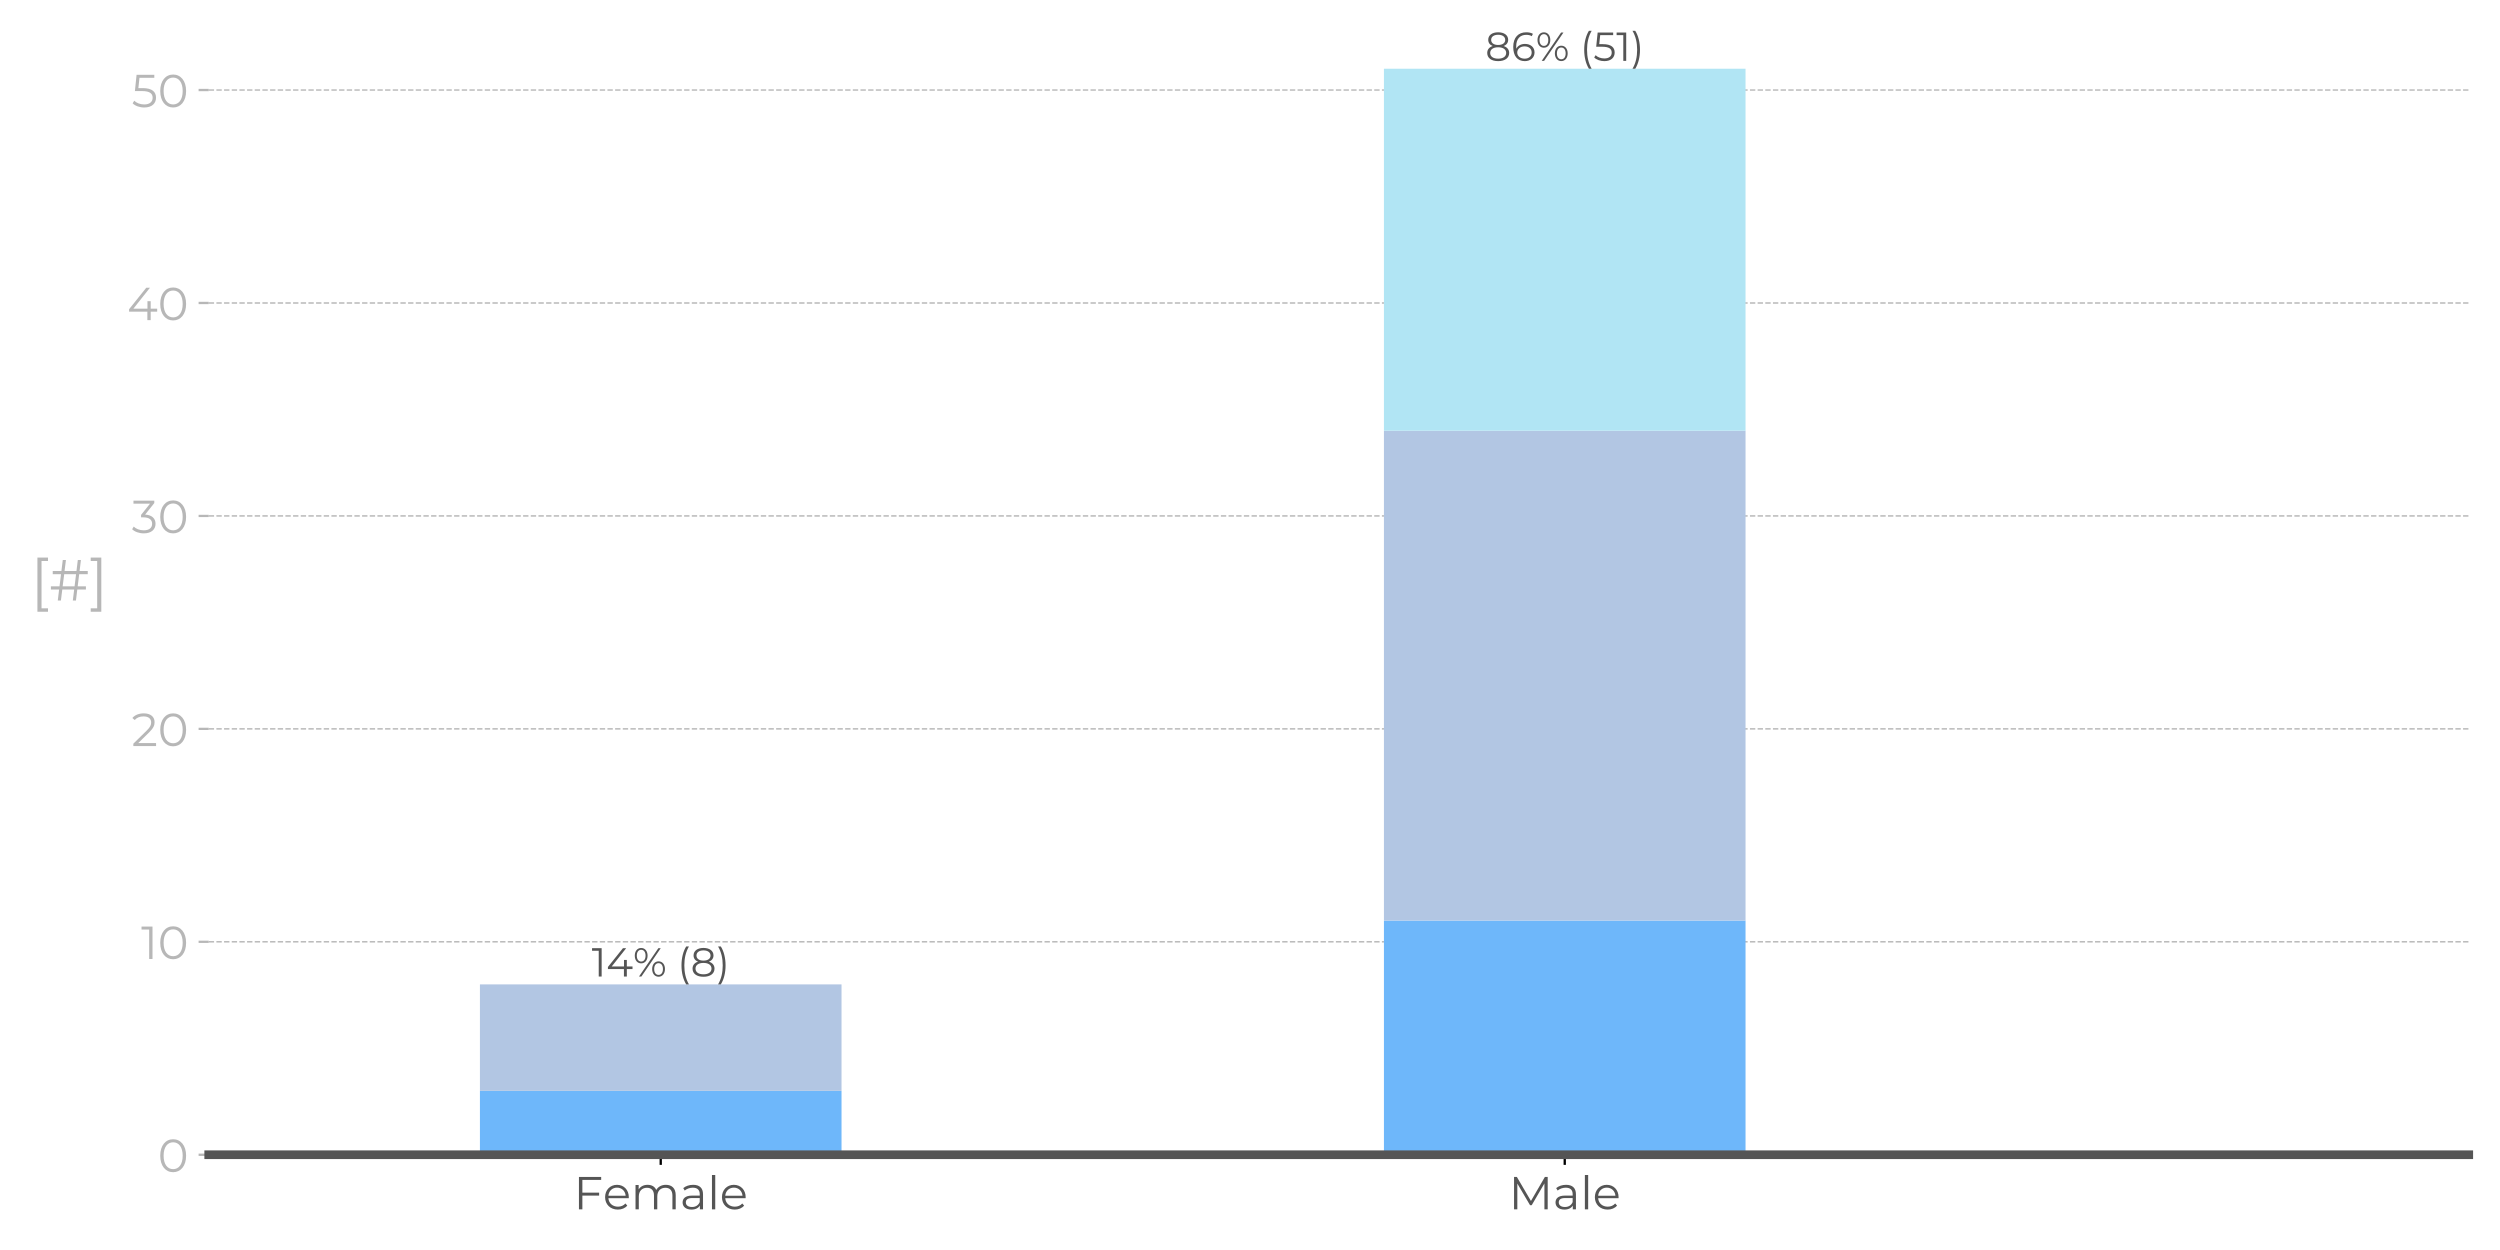
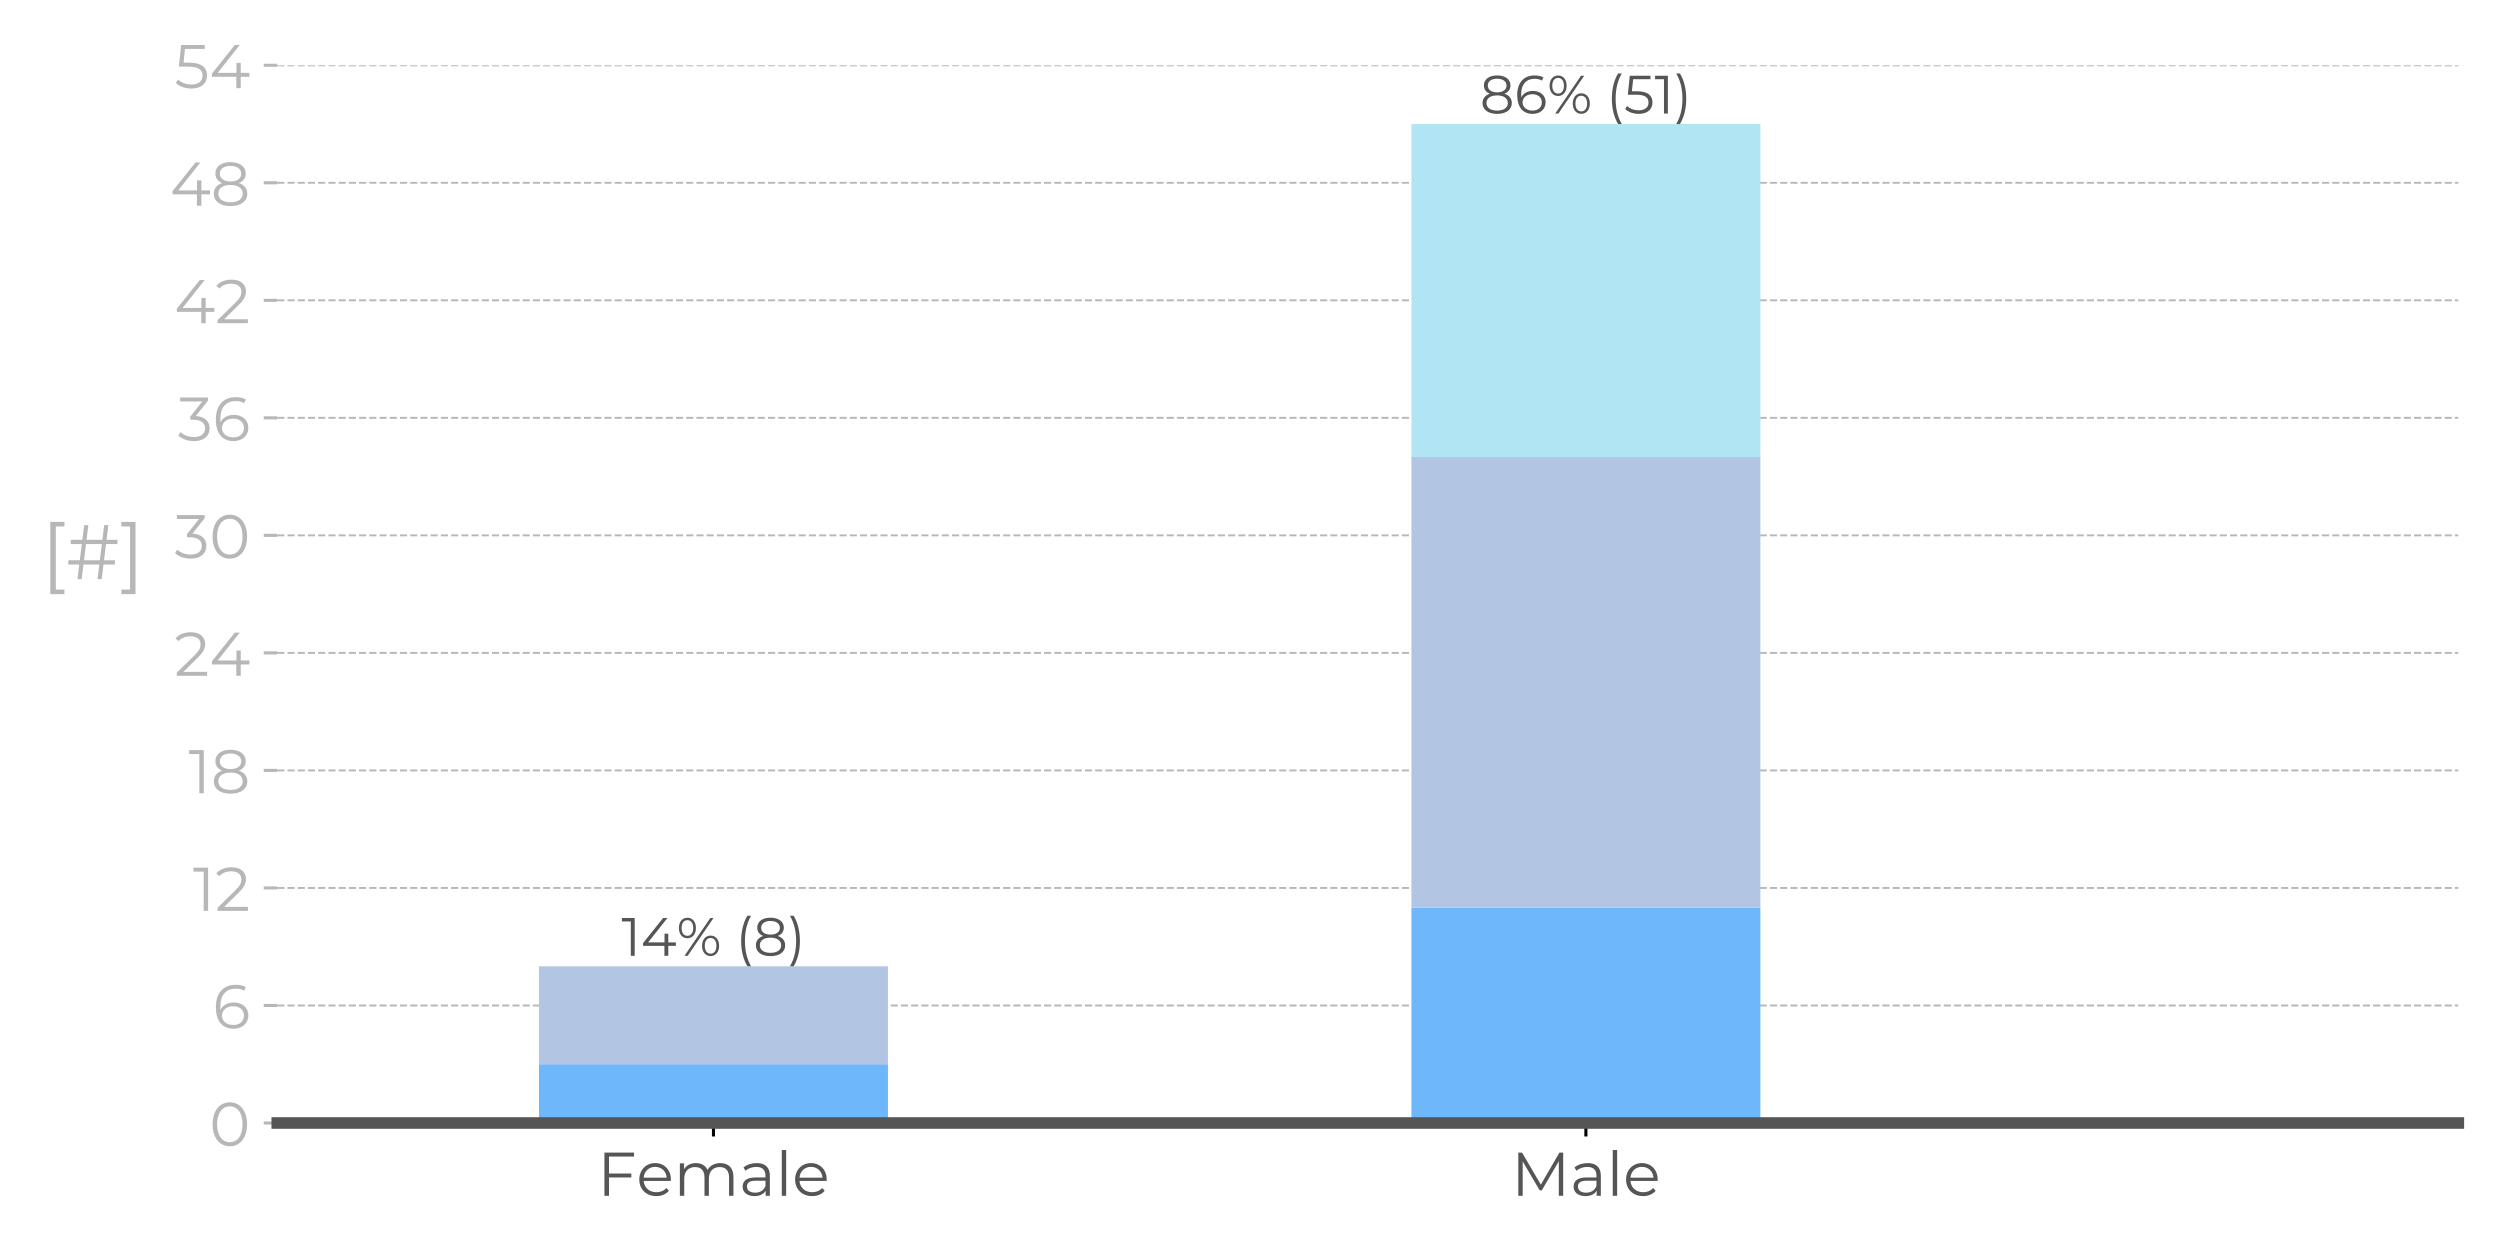
- <svg xmlns="http://www.w3.org/2000/svg" xmlns:xlink="http://www.w3.org/1999/xlink" width="864pt" height="432pt" viewBox="0 0 864 432" version="1.1">
+ <svg xmlns="http://www.w3.org/2000/svg" xmlns:xlink="http://www.w3.org/1999/xlink" width="648pt" height="324pt" viewBox="0 0 648 324" version="1.1">
  <defs>
    <style type="text/css">*{stroke-linejoin: round; stroke-linecap: butt}</style>
  </defs>
  <g id="figure_1">
    <g id="patch_1">
-       <path d="M 0 432  L 864 432  L 864 0  L 0 0  L 0 432  z " style="fill: none" />
+       <path d="M 0 324  L 648 324  L 648 0  L 0 0  L 0 324  z " style="fill: none" />
    </g>
    <g id="axes_1">
      <g id="patch_2">
-         <path d="M 72.135 399.08  L 853.2 399.08  L 853.2 23.76  L 72.135 23.76  L 72.135 399.08  z " style="fill: none" />
+         <path d="M 71.865 291.08  L 637.2 291.08  L 637.2 16.92  L 71.865 16.92  L 71.865 291.08  z " style="fill: none" />
      </g>
      <g id="matplotlib.axis_1">
        <g id="xtick_1">
          <g id="line2d_1">
            <defs>
-               <path id="m3e005962bb" d="M 0 0  L 0 3.5  " style="stroke: #000000; stroke-width: 0.8" />
+               <path id="m289c5658fe" d="M 0 0  L 0 3.5  " style="stroke: #000000; stroke-width: 0.8" />
            </defs>
            <g>
-               <use xlink:href="#m3e005962bb" x="228.348" y="399.08" style="stroke: #000000; stroke-width: 0.8" />
+               <use xlink:href="#m289c5658fe" x="184.932" y="291.08" style="stroke: #000000; stroke-width: 0.8" />
            </g>
          </g>
          <g id="text_1">
-             <g style="fill: #555555" transform="translate(198.2593 417.9525)scale(0.16 -0.16)">
+             <g style="fill: #555555" transform="translate(154.8433 309.9525)scale(0.16 -0.16)">
              <defs>
                <path id="Montserrat-Regular-46" d="M 3802 4070  L 3802 4480  L 730 4480  L 730 0  L 1203 0  L 1203 1901  L 3520 1901  L 3520 2310  L 1203 2310  L 1203 4070  L 3802 4070  z " transform="scale(0.015625)" />
                <path id="Montserrat-Regular-65" d="M 3571 1683  C 3571 2694 2886 3392 1939 3392  C 992 3392 294 2682 294 1683  C 294 685 1011 -32 2061 -32  C 2592 -32 3059 160 3360 518  L 3104 813  C 2848 518 2483 371 2074 371  C 1338 371 800 838 749 1542  L 3565 1542  C 3565 1594 3571 1645 3571 1683  z M 1939 3002  C 2598 3002 3078 2541 3136 1882  L 749 1882  C 806 2541 1286 3002 1939 3002  z " transform="scale(0.015625)" />
                <path id="Montserrat-Regular-6d" d="M 4832 3392  C 4224 3392 3744 3117 3501 2682  C 3296 3155 2861 3392 2304 3392  C 1741 3392 1306 3155 1069 2752  L 1069 3366  L 634 3366  L 634 0  L 1088 0  L 1088 1766  C 1088 2534 1530 2982 2214 2982  C 2829 2982 3187 2618 3187 1907  L 3187 0  L 3642 0  L 3642 1766  C 3642 2534 4077 2982 4768 2982  C 5376 2982 5734 2618 5734 1907  L 5734 0  L 6189 0  L 6189 1952  C 6189 2918 5651 3392 4832 3392  z " transform="scale(0.015625)" />
                <path id="Montserrat-Regular-61" d="M 1811 3392  C 1280 3392 781 3226 442 2938  L 646 2598  C 922 2842 1331 2995 1766 2995  C 2394 2995 2720 2682 2720 2106  L 2720 1901  L 1651 1901  C 685 1901 352 1466 352 947  C 352 365 819 -32 1581 -32  C 2138 -32 2534 179 2739 525  L 2739 0  L 3174 0  L 3174 2086  C 3174 2957 2682 3392 1811 3392  z M 1651 326  C 1114 326 800 570 800 960  C 800 1306 1011 1562 1664 1562  L 2720 1562  L 2720 1011  C 2541 570 2163 326 1651 326  z " transform="scale(0.015625)" />
                <path id="Montserrat-Regular-6c" d="M 634 0  L 1088 0  L 1088 4749  L 634 4749  L 634 0  z " transform="scale(0.015625)" />
              </defs>
              <use xlink:href="#Montserrat-Regular-46" />
              <use xlink:href="#Montserrat-Regular-65" x="63.3" />
              <use xlink:href="#Montserrat-Regular-6d" x="123.7" />
              <use xlink:href="#Montserrat-Regular-61" x="229.8" />
              <use xlink:href="#Montserrat-Regular-6c" x="288.8" />
              <use xlink:href="#Montserrat-Regular-65" x="315.7" />
            </g>
          </g>
        </g>
        <g id="xtick_2">
          <g id="line2d_2">
            <g>
-               <use xlink:href="#m3e005962bb" x="540.774" y="399.08" style="stroke: #000000; stroke-width: 0.8" />
+               <use xlink:href="#m289c5658fe" x="411.066" y="291.08" style="stroke: #000000; stroke-width: 0.8" />
            </g>
          </g>
          <g id="text_2">
-             <g style="fill: #555555" transform="translate(521.429 417.9525)scale(0.16 -0.16)">
+             <g style="fill: #555555" transform="translate(391.721 309.9525)scale(0.16 -0.16)">
              <defs>
                <path id="Montserrat-Regular-4d" d="M 4992 4480  L 3066 1158  L 1120 4480  L 730 4480  L 730 0  L 1184 0  L 1184 3565  L 2944 570  L 3168 570  L 4928 3584  L 4928 0  L 5382 0  L 5382 4480  L 4992 4480  z " transform="scale(0.015625)" />
              </defs>
              <use xlink:href="#Montserrat-Regular-4d" />
              <use xlink:href="#Montserrat-Regular-61" x="95.5" />
              <use xlink:href="#Montserrat-Regular-6c" x="154.5" />
              <use xlink:href="#Montserrat-Regular-65" x="181.4" />
            </g>
          </g>
        </g>
      </g>
      <g id="matplotlib.axis_2">
        <g id="ytick_1">
          <g id="line2d_3">
-             <path d="M 72.135 399.08  L 853.2 399.08  " clip-path="url(#p7c2867afed)" style="fill: none; stroke-dasharray: 1.85,0.8; stroke-dashoffset: 0; stroke: #b7b7b7; stroke-width: 0.5" />
+             <path d="M 71.865 291.08  L 637.2 291.08  " clip-path="url(#p399da7825d)" style="fill: none; stroke-dasharray: 1.85,0.8; stroke-dashoffset: 0; stroke: #b7b7b7; stroke-width: 0.5" />
          </g>
          <g id="line2d_4">
            <defs>
-               <path id="m8c7910ed51" d="M 0 0  L -3.5 0  " style="stroke: #b7b7b7; stroke-width: 0.8" />
+               <path id="m0a641f17be" d="M 0 0  L -3.5 0  " style="stroke: #b7b7b7; stroke-width: 0.8" />
            </defs>
            <g>
-               <use xlink:href="#m8c7910ed51" x="72.135" y="399.08" style="fill: #b7b7b7; stroke: #b7b7b7; stroke-width: 0.8" />
+               <use xlink:href="#m0a641f17be" x="71.865" y="291.08" style="fill: #b7b7b7; stroke: #b7b7b7; stroke-width: 0.8" />
            </g>
          </g>
          <g id="text_3">
-             <g style="fill: #b7b7b7" transform="translate(54.5425 405.0163)scale(0.16 -0.16)">
+             <g style="fill: #b7b7b7" transform="translate(54.2725 297.0163)scale(0.16 -0.16)">
              <defs>
                <path id="Montserrat-Regular-30" d="M 2118 -38  C 3155 -38 3910 813 3910 2240  C 3910 3667 3155 4518 2118 4518  C 1082 4518 333 3667 333 2240  C 333 813 1082 -38 2118 -38  z M 2118 384  C 1338 384 800 1043 800 2240  C 800 3437 1338 4096 2118 4096  C 2899 4096 3437 3437 3437 2240  C 3437 1043 2899 384 2118 384  z " transform="scale(0.015625)" />
              </defs>
              <use xlink:href="#Montserrat-Regular-30" />
            </g>
          </g>
        </g>
        <g id="ytick_2">
          <g id="line2d_5">
-             <path d="M 72.135 325.488  L 853.2 325.488  " clip-path="url(#p7c2867afed)" style="fill: none; stroke-dasharray: 1.85,0.8; stroke-dashoffset: 0; stroke: #b7b7b7; stroke-width: 0.5" />
+             <path d="M 71.865 260.618  L 637.2 260.618  " clip-path="url(#p399da7825d)" style="fill: none; stroke-dasharray: 1.85,0.8; stroke-dashoffset: 0; stroke: #b7b7b7; stroke-width: 0.5" />
          </g>
          <g id="line2d_6">
            <g>
-               <use xlink:href="#m8c7910ed51" x="72.135" y="325.488" style="fill: #b7b7b7; stroke: #b7b7b7; stroke-width: 0.8" />
+               <use xlink:href="#m0a641f17be" x="71.865" y="260.618" style="fill: #b7b7b7; stroke: #b7b7b7; stroke-width: 0.8" />
            </g>
          </g>
          <g id="text_4">
-             <g style="fill: #b7b7b7" transform="translate(48.7675 331.4241)scale(0.16 -0.16)">
-               <defs>
-                 <path id="Montserrat-Regular-31" d="M 58 4480  L 58 4070  L 1114 4070  L 1114 0  L 1574 0  L 1574 4480  L 58 4480  z " transform="scale(0.015625)" />
-               </defs>
-               <use xlink:href="#Montserrat-Regular-31" />
-               <use xlink:href="#Montserrat-Regular-30" x="36.1" />
+             <g style="fill: #b7b7b7" transform="translate(55.12 266.554)scale(0.16 -0.16)">
+               <defs>
+                 <path id="Montserrat-Regular-36" d="M 2189 2682  C 1568 2682 1043 2406 819 1914  C 806 2048 800 2176 800 2278  C 800 3494 1421 4115 2387 4115  C 2720 4115 3027 4058 3258 3904  L 3443 4275  C 3162 4448 2784 4518 2381 4518  C 1165 4518 333 3725 333 2202  C 333 787 979 -38 2170 -38  C 3040 -38 3699 499 3699 1338  C 3699 2157 3078 2682 2189 2682  z M 2150 352  C 1376 352 966 819 966 1312  C 966 1869 1434 2291 2118 2291  C 2810 2291 3245 1914 3245 1325  C 3245 730 2797 352 2150 352  z " transform="scale(0.015625)" />
+               </defs>
+               <use xlink:href="#Montserrat-Regular-36" />
            </g>
          </g>
        </g>
        <g id="ytick_3">
          <g id="line2d_7">
-             <path d="M 72.135 251.896  L 853.2 251.896  " clip-path="url(#p7c2867afed)" style="fill: none; stroke-dasharray: 1.85,0.8; stroke-dashoffset: 0; stroke: #b7b7b7; stroke-width: 0.5" />
+             <path d="M 71.865 230.156  L 637.2 230.156  " clip-path="url(#p399da7825d)" style="fill: none; stroke-dasharray: 1.85,0.8; stroke-dashoffset: 0; stroke: #b7b7b7; stroke-width: 0.5" />
          </g>
          <g id="line2d_8">
            <g>
-               <use xlink:href="#m8c7910ed51" x="72.135" y="251.896" style="fill: #b7b7b7; stroke: #b7b7b7; stroke-width: 0.8" />
+               <use xlink:href="#m0a641f17be" x="71.865" y="230.156" style="fill: #b7b7b7; stroke: #b7b7b7; stroke-width: 0.8" />
            </g>
          </g>
          <g id="text_5">
-             <g style="fill: #b7b7b7" transform="translate(45.455 257.8319)scale(0.16 -0.16)">
-               <defs>
+             <g style="fill: #b7b7b7" transform="translate(50.0025 236.0918)scale(0.16 -0.16)">
+               <defs>
+                 <path id="Montserrat-Regular-31" d="M 58 4480  L 58 4070  L 1114 4070  L 1114 0  L 1574 0  L 1574 4480  L 58 4480  z " transform="scale(0.015625)" />
                <path id="Montserrat-Regular-32" d="M 928 410  L 2451 1907  C 3053 2496 3187 2880 3187 3309  C 3187 4058 2611 4518 1702 4518  C 1018 4518 461 4288 115 3878  L 442 3597  C 736 3936 1139 4096 1664 4096  C 2349 4096 2714 3776 2714 3258  C 2714 2950 2618 2650 2112 2150  L 250 326  L 250 0  L 3392 0  L 3392 410  L 928 410  z " transform="scale(0.015625)" />
              </defs>
-               <use xlink:href="#Montserrat-Regular-32" />
-               <use xlink:href="#Montserrat-Regular-30" x="56.8" />
+               <use xlink:href="#Montserrat-Regular-31" />
+               <use xlink:href="#Montserrat-Regular-32" x="36.1" />
            </g>
          </g>
        </g>
        <g id="ytick_4">
          <g id="line2d_9">
-             <path d="M 72.135 178.304  L 853.2 178.304  " clip-path="url(#p7c2867afed)" style="fill: none; stroke-dasharray: 1.85,0.8; stroke-dashoffset: 0; stroke: #b7b7b7; stroke-width: 0.5" />
+             <path d="M 71.865 199.693  L 637.2 199.693  " clip-path="url(#p399da7825d)" style="fill: none; stroke-dasharray: 1.85,0.8; stroke-dashoffset: 0; stroke: #b7b7b7; stroke-width: 0.5" />
          </g>
          <g id="line2d_10">
            <g>
-               <use xlink:href="#m8c7910ed51" x="72.135" y="178.304" style="fill: #b7b7b7; stroke: #b7b7b7; stroke-width: 0.8" />
+               <use xlink:href="#m0a641f17be" x="71.865" y="199.693" style="fill: #b7b7b7; stroke: #b7b7b7; stroke-width: 0.8" />
            </g>
          </g>
          <g id="text_6">
-             <g style="fill: #b7b7b7" transform="translate(45.5175 184.2398)scale(0.16 -0.16)">
+             <g style="fill: #b7b7b7" transform="translate(48.8825 205.6296)scale(0.16 -0.16)">
+               <defs>
+                 <path id="Montserrat-Regular-38" d="M 2899 2349  C 3360 2528 3616 2867 3616 3334  C 3616 4064 2982 4518 2035 4518  C 1088 4518 467 4064 467 3334  C 467 2867 717 2528 1171 2349  C 614 2163 307 1786 307 1248  C 307 454 960 -38 2035 -38  C 3104 -38 3776 454 3776 1248  C 3776 1779 3462 2163 2899 2349  z M 928 3322  C 928 3821 1357 4128 2035 4128  C 2707 4128 3149 3821 3149 3315  C 3149 2829 2733 2515 2035 2515  C 1338 2515 928 2829 928 3322  z M 2035 352  C 1242 352 774 698 774 1254  C 774 1805 1242 2150 2035 2150  C 2829 2150 3302 1805 3302 1254  C 3302 698 2829 352 2035 352  z " transform="scale(0.015625)" />
+               </defs>
+               <use xlink:href="#Montserrat-Regular-31" />
+               <use xlink:href="#Montserrat-Regular-38" x="36.1" />
+             </g>
+           </g>
+         </g>
+         <g id="ytick_5">
+           <g id="line2d_11">
+             <path d="M 71.865 169.231  L 637.2 169.231  " clip-path="url(#p399da7825d)" style="fill: none; stroke-dasharray: 1.85,0.8; stroke-dashoffset: 0; stroke: #b7b7b7; stroke-width: 0.5" />
+           </g>
+           <g id="line2d_12">
+             <g>
+               <use xlink:href="#m0a641f17be" x="71.865" y="169.231" style="fill: #b7b7b7; stroke: #b7b7b7; stroke-width: 0.8" />
+             </g>
+           </g>
+           <g id="text_7">
+             <g style="fill: #b7b7b7" transform="translate(45.2025 175.1674)scale(0.16 -0.16)">
+               <defs>
+                 <path id="Montserrat-Regular-34" d="M 4141 1587  L 3245 1587  L 3245 2624  L 2797 2624  L 2797 1587  L 851 1587  L 3142 4480  L 2630 4480  L 256 1510  L 256 1178  L 2784 1178  L 2784 0  L 3245 0  L 3245 1178  L 4141 1178  L 4141 1587  z " transform="scale(0.015625)" />
+               </defs>
+               <use xlink:href="#Montserrat-Regular-32" />
+               <use xlink:href="#Montserrat-Regular-34" x="56.8" />
+             </g>
+           </g>
+         </g>
+         <g id="ytick_6">
+           <g id="line2d_13">
+             <path d="M 71.865 138.769  L 637.2 138.769  " clip-path="url(#p399da7825d)" style="fill: none; stroke-dasharray: 1.85,0.8; stroke-dashoffset: 0; stroke: #b7b7b7; stroke-width: 0.5" />
+           </g>
+           <g id="line2d_14">
+             <g>
+               <use xlink:href="#m0a641f17be" x="71.865" y="138.769" style="fill: #b7b7b7; stroke: #b7b7b7; stroke-width: 0.8" />
+             </g>
+           </g>
+           <g id="text_8">
+             <g style="fill: #b7b7b7" transform="translate(45.2475 144.7051)scale(0.16 -0.16)">
              <defs>
                <path id="Montserrat-Regular-33" d="M 1856 2560  L 3123 4154  L 3123 4480  L 243 4480  L 243 4070  L 2534 4070  L 1293 2515  L 1293 2176  L 1613 2176  C 2445 2176 2822 1824 2822 1286  C 2822 730 2413 384 1670 384  C 1088 384 570 602 282 902  L 58 538  C 403 186 1024 -38 1670 -38  C 2752 -38 3296 538 3296 1286  C 3296 2003 2816 2509 1856 2560  z " transform="scale(0.015625)" />
              </defs>
              <use xlink:href="#Montserrat-Regular-33" />
              <use xlink:href="#Montserrat-Regular-30" x="56.4" />
            </g>
          </g>
        </g>
-         <g id="ytick_5">
-           <g id="line2d_11">
-             <path d="M 72.135 104.711  L 853.2 104.711  " clip-path="url(#p7c2867afed)" style="fill: none; stroke-dasharray: 1.85,0.8; stroke-dashoffset: 0; stroke: #b7b7b7; stroke-width: 0.5" />
-           </g>
-           <g id="line2d_12">
-             <g>
-               <use xlink:href="#m8c7910ed51" x="72.135" y="104.711" style="fill: #b7b7b7; stroke: #b7b7b7; stroke-width: 0.8" />
-             </g>
-           </g>
-           <g id="text_7">
-             <g style="fill: #b7b7b7" transform="translate(43.9675 110.6476)scale(0.16 -0.16)">
-               <defs>
-                 <path id="Montserrat-Regular-34" d="M 4141 1587  L 3245 1587  L 3245 2624  L 2797 2624  L 2797 1587  L 851 1587  L 3142 4480  L 2630 4480  L 256 1510  L 256 1178  L 2784 1178  L 2784 0  L 3245 0  L 3245 1178  L 4141 1178  L 4141 1587  z " transform="scale(0.015625)" />
-               </defs>
+         <g id="ytick_7">
+           <g id="line2d_15">
+             <path d="M 71.865 108.307  L 637.2 108.307  " clip-path="url(#p399da7825d)" style="fill: none; stroke-dasharray: 1.85,0.8; stroke-dashoffset: 0; stroke: #b7b7b7; stroke-width: 0.5" />
+           </g>
+           <g id="line2d_16">
+             <g>
+               <use xlink:href="#m0a641f17be" x="71.865" y="108.307" style="fill: #b7b7b7; stroke: #b7b7b7; stroke-width: 0.8" />
+             </g>
+           </g>
+           <g id="text_9">
+             <g style="fill: #b7b7b7" transform="translate(46.095 114.2429)scale(0.16 -0.16)">
+               <use xlink:href="#Montserrat-Regular-33" />
+               <use xlink:href="#Montserrat-Regular-36" x="56.4" />
+             </g>
+           </g>
+         </g>
+         <g id="ytick_8">
+           <g id="line2d_17">
+             <path d="M 71.865 77.844  L 637.2 77.844  " clip-path="url(#p399da7825d)" style="fill: none; stroke-dasharray: 1.85,0.8; stroke-dashoffset: 0; stroke: #b7b7b7; stroke-width: 0.5" />
+           </g>
+           <g id="line2d_18">
+             <g>
+               <use xlink:href="#m0a641f17be" x="71.865" y="77.844" style="fill: #b7b7b7; stroke: #b7b7b7; stroke-width: 0.8" />
+             </g>
+           </g>
+           <g id="text_10">
+             <g style="fill: #b7b7b7" transform="translate(45.2025 83.78069)scale(0.16 -0.16)">
              <use xlink:href="#Montserrat-Regular-34" />
-               <use xlink:href="#Montserrat-Regular-30" x="66.1" />
-             </g>
-           </g>
-         </g>
-         <g id="ytick_6">
-           <g id="line2d_13">
-             <path d="M 72.135 31.119  L 853.2 31.119  " clip-path="url(#p7c2867afed)" style="fill: none; stroke-dasharray: 1.85,0.8; stroke-dashoffset: 0; stroke: #b7b7b7; stroke-width: 0.5" />
-           </g>
-           <g id="line2d_14">
-             <g>
-               <use xlink:href="#m8c7910ed51" x="72.135" y="31.119" style="fill: #b7b7b7; stroke: #b7b7b7; stroke-width: 0.8" />
-             </g>
-           </g>
-           <g id="text_8">
-             <g style="fill: #b7b7b7" transform="translate(45.4875 37.05547)scale(0.16 -0.16)">
+               <use xlink:href="#Montserrat-Regular-32" x="66.1" />
+             </g>
+           </g>
+         </g>
+         <g id="ytick_9">
+           <g id="line2d_19">
+             <path d="M 71.865 47.382  L 637.2 47.382  " clip-path="url(#p399da7825d)" style="fill: none; stroke-dasharray: 1.85,0.8; stroke-dashoffset: 0; stroke: #b7b7b7; stroke-width: 0.5" />
+           </g>
+           <g id="line2d_20">
+             <g>
+               <use xlink:href="#m0a641f17be" x="71.865" y="47.382" style="fill: #b7b7b7; stroke: #b7b7b7; stroke-width: 0.8" />
+             </g>
+           </g>
+           <g id="text_11">
+             <g style="fill: #b7b7b7" transform="translate(44.0825 53.31847)scale(0.16 -0.16)">
+               <use xlink:href="#Montserrat-Regular-34" />
+               <use xlink:href="#Montserrat-Regular-38" x="66.1" />
+             </g>
+           </g>
+         </g>
+         <g id="ytick_10">
+           <g id="line2d_21">
+             <path d="M 71.865 16.92  L 637.2 16.92  " clip-path="url(#p399da7825d)" style="fill: none; stroke-dasharray: 1.85,0.8; stroke-dashoffset: 0; stroke: #b7b7b7; stroke-width: 0.5" />
+           </g>
+           <g id="line2d_22">
+             <g>
+               <use xlink:href="#m0a641f17be" x="71.865" y="16.92" style="fill: #b7b7b7; stroke: #b7b7b7; stroke-width: 0.8" />
+             </g>
+           </g>
+           <g id="text_12">
+             <g style="fill: #b7b7b7" transform="translate(45.235 22.85625)scale(0.16 -0.16)">
              <defs>
                <path id="Montserrat-Regular-35" d="M 1510 2643  L 934 2643  L 1088 4070  L 3136 4070  L 3136 4480  L 685 4480  L 454 2234  L 1408 2234  C 2547 2234 2906 1875 2906 1299  C 2906 755 2502 384 1741 384  C 1165 384 653 602 365 902  L 141 538  C 486 186 1101 -38 1747 -38  C 2842 -38 3373 557 3373 1318  C 3373 2112 2861 2643 1510 2643  z " transform="scale(0.015625)" />
              </defs>
              <use xlink:href="#Montserrat-Regular-35" />
-               <use xlink:href="#Montserrat-Regular-30" x="56.6" />
-             </g>
-           </g>
-         </g>
-         <g id="text_9">
-           <g style="fill: #b7b7b7" transform="translate(10.64875 207.5387)scale(0.2 -0.2)">
+               <use xlink:href="#Montserrat-Regular-34" x="56.6" />
+             </g>
+           </g>
+         </g>
+         <g id="text_13">
+           <g style="fill: #b7b7b7" transform="translate(10.76375 150.1188)scale(0.2 -0.2)">
            <defs>
              <path id="Montserrat-Regular-5b" d="M 730 -1242  L 1901 -1242  L 1901 -864  L 1184 -864  L 1184 4371  L 1901 4371  L 1901 4749  L 730 4749  L 730 -1242  z " transform="scale(0.015625)" />
              <path id="Montserrat-Regular-23" d="M 4262 2912  L 4262 3264  L 3360 3264  L 3507 4480  L 3162 4480  L 3014 3264  L 1696 3264  L 1850 4480  L 1498 4480  L 1350 3264  L 390 3264  L 390 2912  L 1306 2912  L 1139 1568  L 186 1568  L 186 1216  L 1094 1216  L 947 0  L 1293 0  L 1446 1216  L 2758 1216  L 2611 0  L 2957 0  L 3104 1216  L 4058 1216  L 4058 1568  L 3149 1568  L 3315 2912  L 4262 2912  z M 2803 1568  L 1485 1568  L 1658 2912  L 2970 2912  L 2803 1568  z " transform="scale(0.015625)" />
              <path id="Montserrat-Regular-5d" d="M 1306 -1242  L 1306 4749  L 134 4749  L 134 4371  L 851 4371  L 851 -864  L 134 -864  L 134 -1242  L 1306 -1242  z " transform="scale(0.015625)" />
            </defs>
            <use xlink:href="#Montserrat-Regular-5b" />
            <use xlink:href="#Montserrat-Regular-23" x="31.8" />
            <use xlink:href="#Montserrat-Regular-5d" x="101.4" />
          </g>
        </g>
      </g>
      <g id="patch_3">
-         <path d="M 165.863 399.08  L 290.833 399.08  L 290.833 377.002  L 165.863 377.002  z " clip-path="url(#p7c2867afed)" style="fill: #6eb7fa" />
+         <path d="M 139.705 291.08  L 230.159 291.08  L 230.159 275.849  L 139.705 275.849  z " clip-path="url(#p399da7825d)" style="fill: #6eb7fa" />
      </g>
      <g id="patch_4">
-         <path d="M 478.289 399.08  L 603.259 399.08  L 603.259 318.129  L 478.289 318.129  z " clip-path="url(#p7c2867afed)" style="fill: #6eb7fa" />
+         <path d="M 365.839 291.08  L 456.293 291.08  L 456.293 235.233  L 365.839 235.233  z " clip-path="url(#p399da7825d)" style="fill: #6eb7fa" />
      </g>
      <g id="patch_5">
-         <path d="M 165.863 377.002  L 290.833 377.002  L 290.833 340.206  L 165.863 340.206  z " clip-path="url(#p7c2867afed)" style="fill: #b2c6e3" />
+         <path d="M 139.705 275.849  L 230.159 275.849  L 230.159 250.464  L 139.705 250.464  z " clip-path="url(#p399da7825d)" style="fill: #b2c6e3" />
      </g>
      <g id="patch_6">
-         <path d="M 478.289 318.129  L 603.259 318.129  L 603.259 148.867  L 478.289 148.867  z " clip-path="url(#p7c2867afed)" style="fill: #b2c6e3" />
+         <path d="M 365.839 235.233  L 456.293 235.233  L 456.293 118.461  L 365.839 118.461  z " clip-path="url(#p399da7825d)" style="fill: #b2c6e3" />
      </g>
      <g id="patch_7">
-         <path d="M 165.863 340.206  L 290.833 340.206  L 290.833 340.206  L 165.863 340.206  z " clip-path="url(#p7c2867afed)" style="fill: #b1e5f4" />
+         <path d="M 139.705 250.464  L 230.159 250.464  L 230.159 250.464  L 139.705 250.464  z " clip-path="url(#p399da7825d)" style="fill: #b1e5f4" />
      </g>
      <g id="patch_8">
-         <path d="M 478.289 148.867  L 603.259 148.867  L 603.259 23.76  L 478.289 23.76  z " clip-path="url(#p7c2867afed)" style="fill: #b1e5f4" />
-       </g>
-       <g id="text_10">
-         <g style="fill: #555555" transform="translate(204.4846 337.4894)scale(0.14 -0.14)">
+         <path d="M 365.839 118.461  L 456.293 118.461  L 456.293 32.151  L 365.839 32.151  z " clip-path="url(#p399da7825d)" style="fill: #b1e5f4" />
+       </g>
+       <g id="text_14">
+         <g style="fill: #555555" transform="translate(161.0686 247.7468)scale(0.14 -0.14)">
          <defs>
            <path id="Montserrat-Regular-25" d="M 1280 2080  C 1875 2080 2291 2560 2291 3296  C 2291 4032 1875 4512 1280 4512  C 678 4512 269 4026 269 3296  C 269 2566 678 2080 1280 2080  z M 934 0  L 1312 0  L 4371 4480  L 3994 4480  L 934 0  z M 1280 2368  C 858 2368 589 2720 589 3296  C 589 3872 858 4224 1280 4224  C 1696 4224 1971 3878 1971 3296  C 1971 2714 1696 2368 1280 2368  z M 4026 -32  C 4627 -32 5037 454 5037 1184  C 5037 1914 4627 2400 4026 2400  C 3430 2400 3014 1914 3014 1184  C 3014 454 3430 -32 4026 -32  z M 4026 256  C 3610 256 3334 602 3334 1184  C 3334 1766 3610 2112 4026 2112  C 4448 2112 4717 1760 4717 1184  C 4717 608 4448 256 4026 256  z " transform="scale(0.015625)" />
            <path id="Montserrat-Regular-20" transform="scale(0.015625)" />
            <path id="Montserrat-Regular-28" d="M 1408 -1242  L 1843 -1242  C 1338 -365 1114 614 1114 1754  C 1114 2893 1338 3872 1843 4749  L 1408 4749  C 934 3987 666 2931 666 1754  C 666 576 934 -467 1408 -1242  z " transform="scale(0.015625)" />
-             <path id="Montserrat-Regular-38" d="M 2899 2349  C 3360 2528 3616 2867 3616 3334  C 3616 4064 2982 4518 2035 4518  C 1088 4518 467 4064 467 3334  C 467 2867 717 2528 1171 2349  C 614 2163 307 1786 307 1248  C 307 454 960 -38 2035 -38  C 3104 -38 3776 454 3776 1248  C 3776 1779 3462 2163 2899 2349  z M 928 3322  C 928 3821 1357 4128 2035 4128  C 2707 4128 3149 3821 3149 3315  C 3149 2829 2733 2515 2035 2515  C 1338 2515 928 2829 928 3322  z M 2035 352  C 1242 352 774 698 774 1254  C 774 1805 1242 2150 2035 2150  C 2829 2150 3302 1805 3302 1254  C 3302 698 2829 352 2035 352  z " transform="scale(0.015625)" />
            <path id="Montserrat-Regular-29" d="M 691 -1242  C 1171 -467 1440 576 1440 1754  C 1440 2931 1171 3987 691 4749  L 256 4749  C 768 3872 992 2893 992 1754  C 992 614 768 -365 256 -1242  L 691 -1242  z " transform="scale(0.015625)" />
          </defs>
          <use xlink:href="#Montserrat-Regular-31" />
          <use xlink:href="#Montserrat-Regular-34" x="36.1" />
          <use xlink:href="#Montserrat-Regular-25" x="102.2" />
          <use xlink:href="#Montserrat-Regular-20" x="185.1" />
          <use xlink:href="#Montserrat-Regular-28" x="211.3" />
          <use xlink:href="#Montserrat-Regular-38" x="244.2" />
          <use xlink:href="#Montserrat-Regular-29" x="308" />
        </g>
      </g>
-       <g id="text_11">
-         <g style="fill: #555555" transform="translate(513.3121 21.04312)scale(0.14 -0.14)">
-           <defs>
-             <path id="Montserrat-Regular-36" d="M 2189 2682  C 1568 2682 1043 2406 819 1914  C 806 2048 800 2176 800 2278  C 800 3494 1421 4115 2387 4115  C 2720 4115 3027 4058 3258 3904  L 3443 4275  C 3162 4448 2784 4518 2381 4518  C 1165 4518 333 3725 333 2202  C 333 787 979 -38 2170 -38  C 3040 -38 3699 499 3699 1338  C 3699 2157 3078 2682 2189 2682  z M 2150 352  C 1376 352 966 819 966 1312  C 966 1869 1434 2291 2118 2291  C 2810 2291 3245 1914 3245 1325  C 3245 730 2797 352 2150 352  z " transform="scale(0.015625)" />
-           </defs>
+       <g id="text_15">
+         <g style="fill: #555555" transform="translate(383.6041 29.43424)scale(0.14 -0.14)">
          <use xlink:href="#Montserrat-Regular-38" />
          <use xlink:href="#Montserrat-Regular-36" x="63.8" />
          <use xlink:href="#Montserrat-Regular-25" x="124.7" />
          <use xlink:href="#Montserrat-Regular-20" x="207.6" />
          <use xlink:href="#Montserrat-Regular-28" x="233.8" />
          <use xlink:href="#Montserrat-Regular-35" x="266.7" />
          <use xlink:href="#Montserrat-Regular-31" x="323.3" />
          <use xlink:href="#Montserrat-Regular-29" x="359.4" />
        </g>
      </g>
-       <g id="line2d_15">
-         <path d="M 72.135 399.08  L 853.2 399.08  " style="fill: none; stroke: #555555; stroke-width: 3; stroke-linecap: square" />
+       <g id="line2d_23">
+         <path d="M 71.865 291.08  L 637.2 291.08  " style="fill: none; stroke: #555555; stroke-width: 3; stroke-linecap: square" />
      </g>
    </g>
  </g>
  <defs>
-     <clipPath id="p7c2867afed">
-       <rect x="72.135" y="23.76" width="781.065" height="375.32" />
+     <clipPath id="p399da7825d">
+       <rect x="71.865" y="16.92" width="565.335" height="274.16" />
    </clipPath>
  </defs>
</svg>
